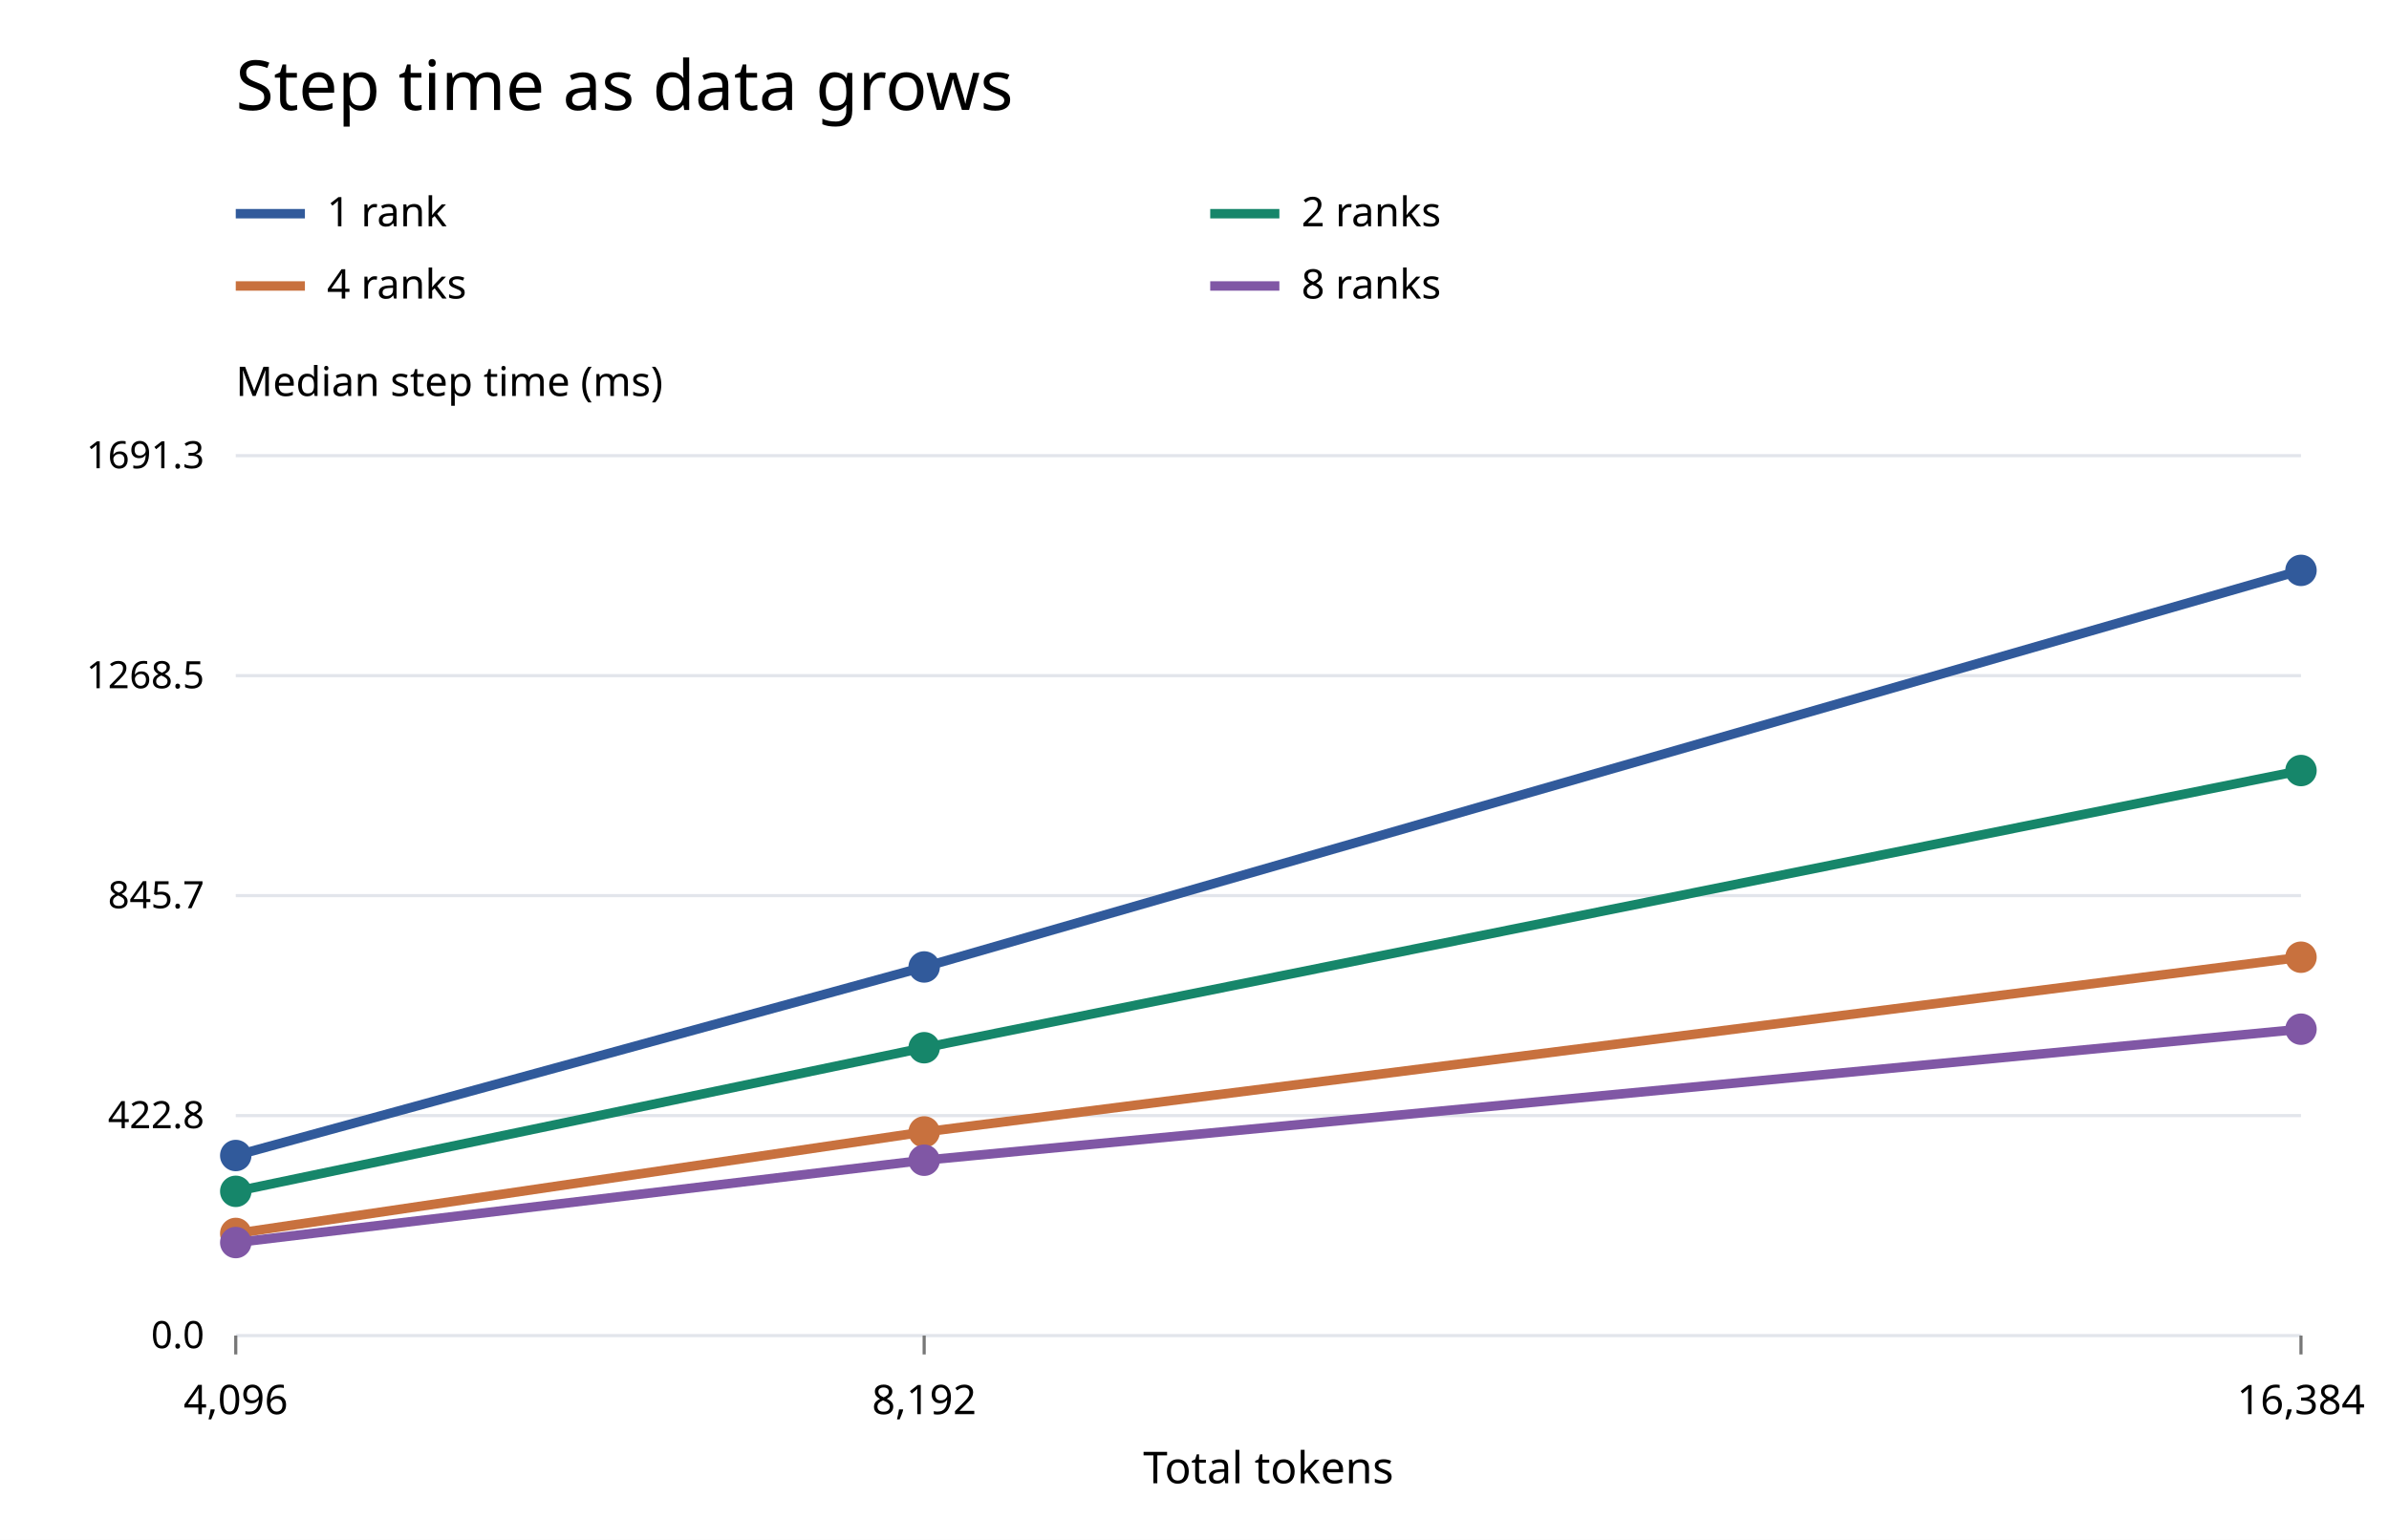
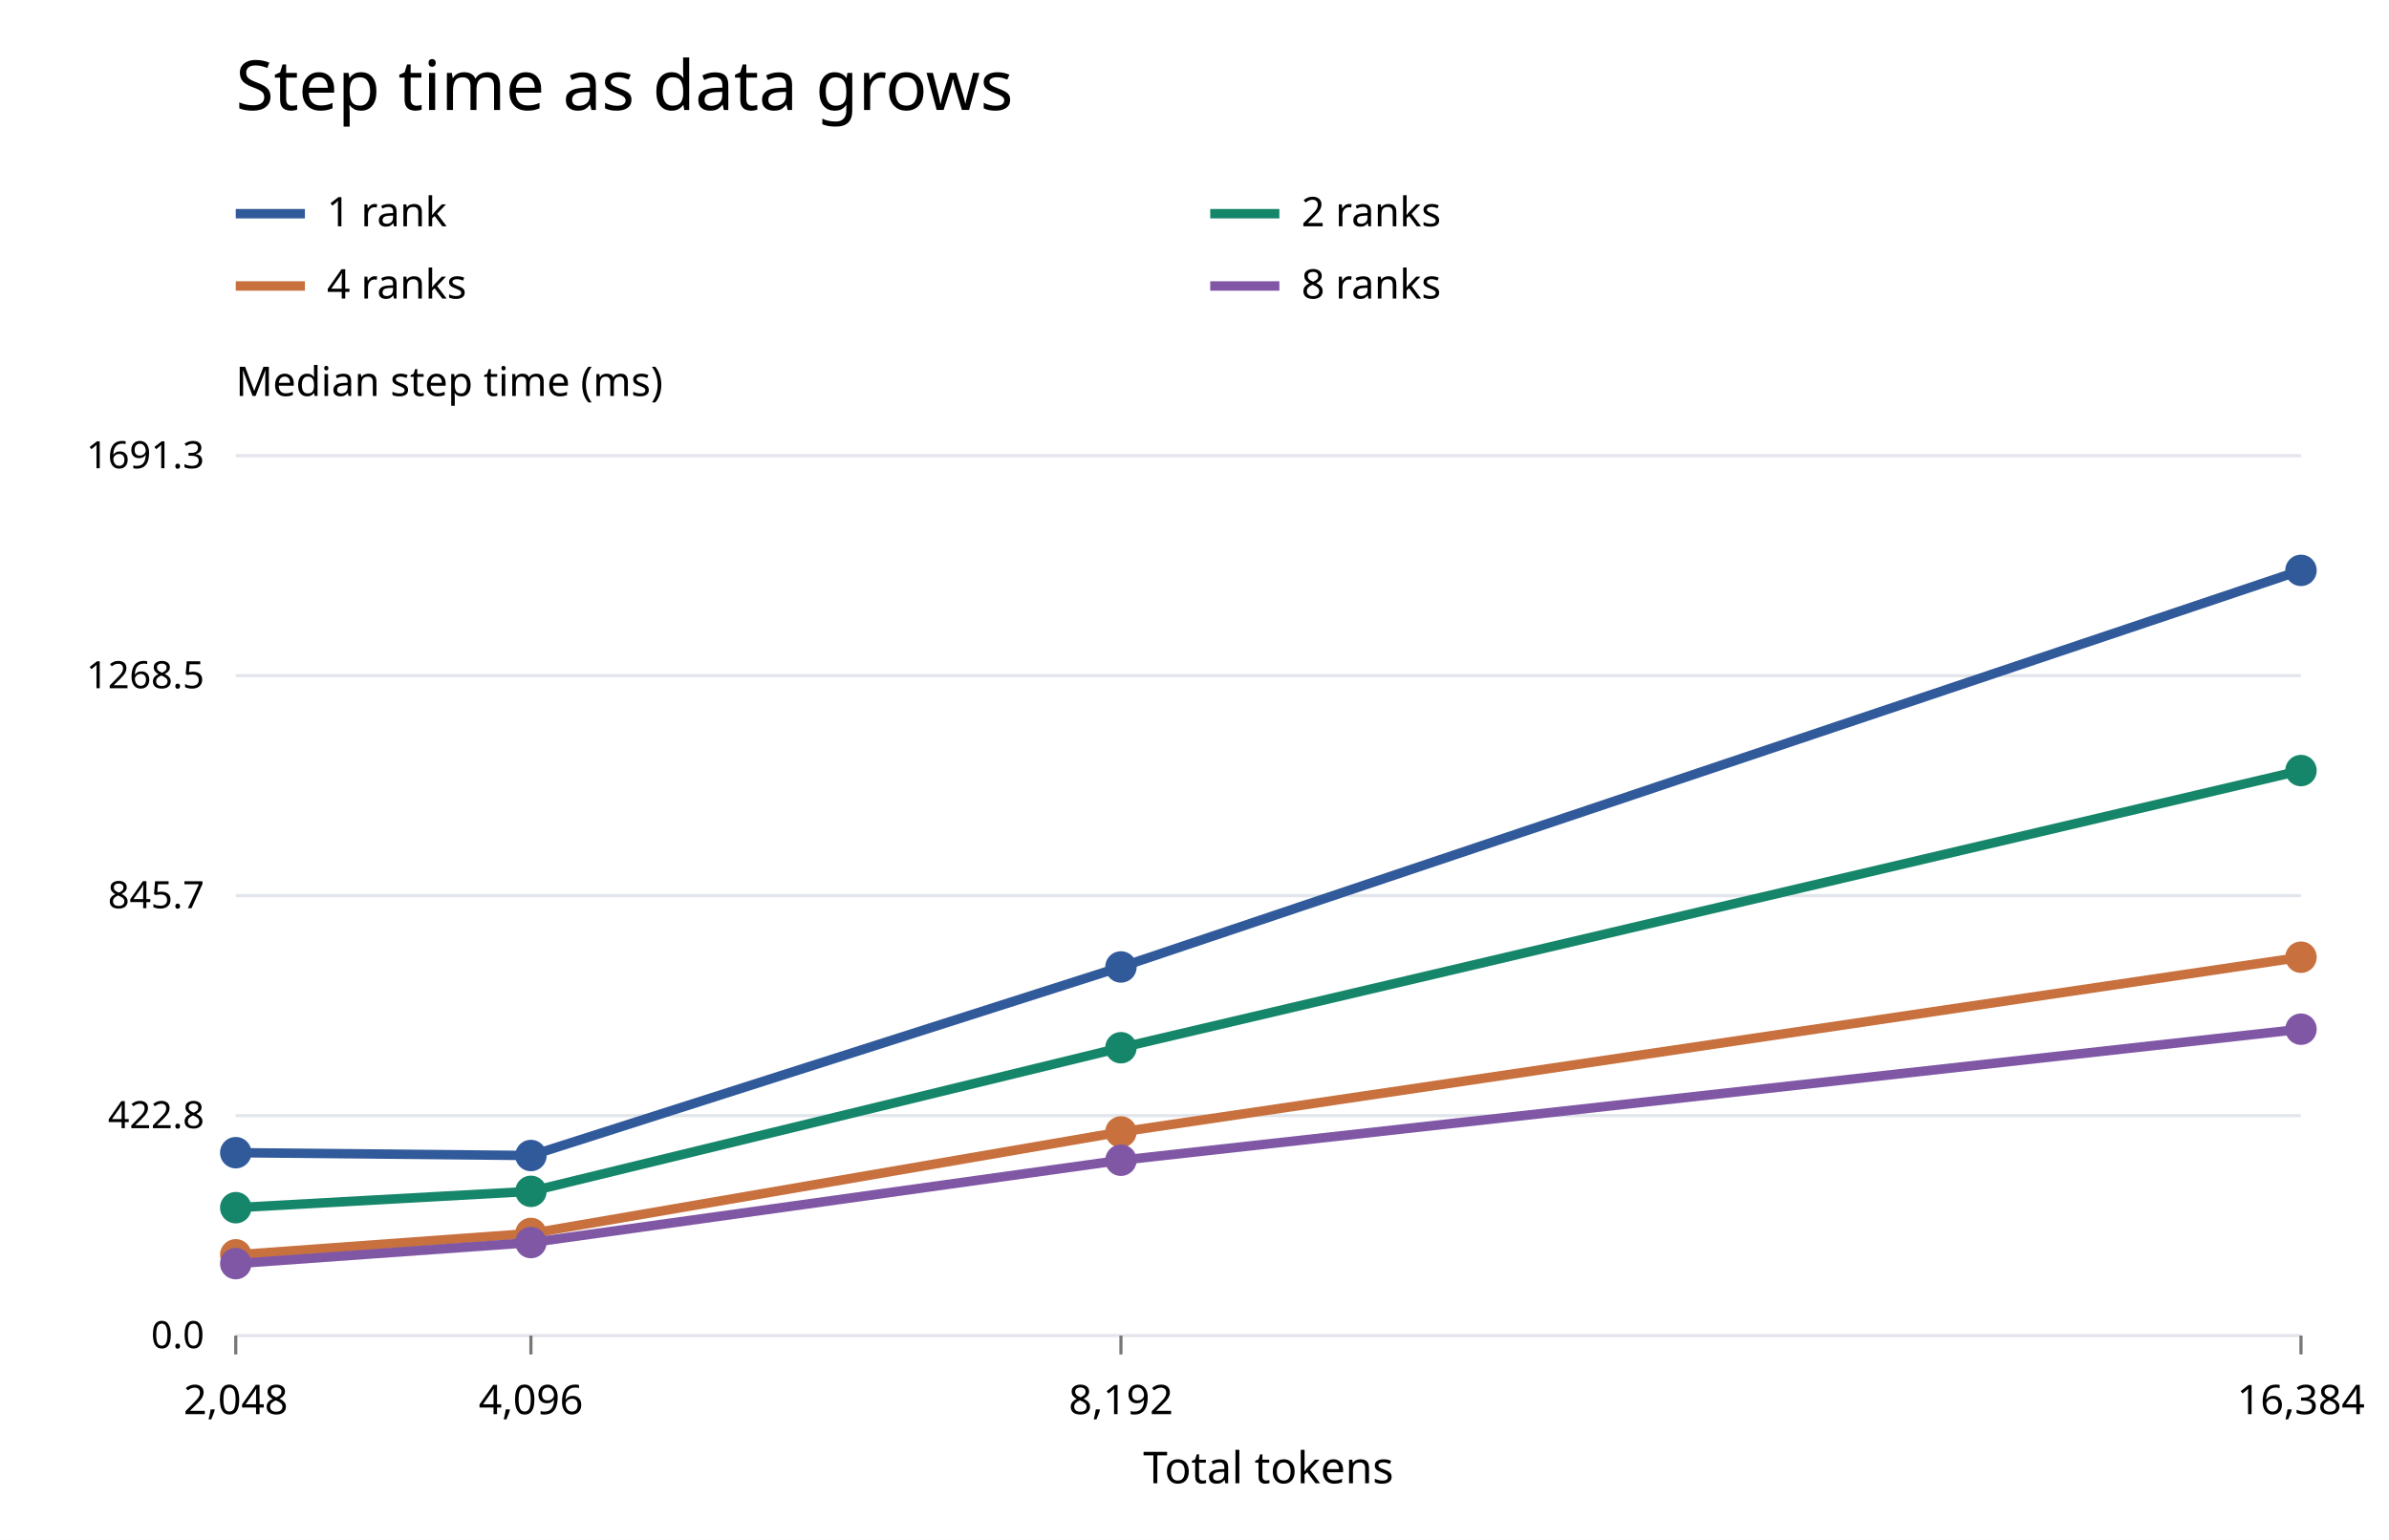
<svg xmlns="http://www.w3.org/2000/svg" viewBox="0 0 760 490">
  <rect width="100%" height="100%" fill="white" />
  <text x="75" y="35" font-family="sans-serif" font-size="22">Step time as data grows</text>
  <text x="75" y="126" font-family="sans-serif" font-size="13">Median step time (ms)</text>
  <line x1="75" x2="732" y1="425.0" y2="425.0" stroke="#e2e5eb" />
  <text x="65" y="429.0" text-anchor="end" font-family="sans-serif" font-size="12">0.0</text>
  <line x1="75" x2="732" y1="355.0" y2="355.0" stroke="#e2e5eb" />
  <text x="65" y="359.0" text-anchor="end" font-family="sans-serif" font-size="12">422.8</text>
  <line x1="75" x2="732" y1="285.0" y2="285.0" stroke="#e2e5eb" />
  <text x="65" y="289.0" text-anchor="end" font-family="sans-serif" font-size="12">845.7</text>
  <line x1="75" x2="732" y1="215.0" y2="215.0" stroke="#e2e5eb" />
  <text x="65" y="219.0" text-anchor="end" font-family="sans-serif" font-size="12">1268.5</text>
  <line x1="75" x2="732" y1="145.0" y2="145.0" stroke="#e2e5eb" />
  <text x="65" y="149.0" text-anchor="end" font-family="sans-serif" font-size="12">1691.3</text>
  <line x1="75.0" x2="75.0" y1="425" y2="431" stroke="#777" />
-   <text x="75.0" y="450" text-anchor="middle" font-family="sans-serif" font-size="13">4,096</text>
-   <line x1="294.0" x2="294.0" y1="425" y2="431" stroke="#777" />
-   <text x="294.0" y="450" text-anchor="middle" font-family="sans-serif" font-size="13">8,192</text>
+   <text x="75.0" y="450" text-anchor="middle" font-family="sans-serif" font-size="13">2,048</text>
+   <line x1="168.9" x2="168.9" y1="425" y2="431" stroke="#777" />
+   <text x="168.9" y="450" text-anchor="middle" font-family="sans-serif" font-size="13">4,096</text>
+   <line x1="356.6" x2="356.6" y1="425" y2="431" stroke="#777" />
+   <text x="356.6" y="450" text-anchor="middle" font-family="sans-serif" font-size="13">8,192</text>
  <line x1="732.0" x2="732.0" y1="425" y2="431" stroke="#777" />
  <text x="732.0" y="450" text-anchor="middle" font-family="sans-serif" font-size="13">16,384</text>
-   <polyline points="75.0,367.7 294.0,307.7 732.0,181.5" fill="none" stroke="#315a9b" stroke-width="3" />
-   <circle cx="75.0" cy="367.7" r="5" fill="#315a9b" />
-   <circle cx="294.0" cy="307.7" r="5" fill="#315a9b" />
+   <polyline points="75.0,366.8 168.9,367.7 356.6,307.7 732.0,181.5" fill="none" stroke="#315a9b" stroke-width="3" />
+   <circle cx="75.0" cy="366.8" r="5" fill="#315a9b" />
+   <circle cx="168.9" cy="367.7" r="5" fill="#315a9b" />
+   <circle cx="356.6" cy="307.7" r="5" fill="#315a9b" />
  <circle cx="732.0" cy="181.5" r="5" fill="#315a9b" />
  <line x1="75" x2="97" y1="68" y2="68" stroke="#315a9b" stroke-width="3" />
  <text x="104" y="72" font-family="sans-serif" font-size="13">1 rank</text>
-   <polyline points="75.0,379.1 294.0,333.4 732.0,245.2" fill="none" stroke="#16866a" stroke-width="3" />
-   <circle cx="75.0" cy="379.1" r="5" fill="#16866a" />
-   <circle cx="294.0" cy="333.4" r="5" fill="#16866a" />
+   <polyline points="75.0,384.3 168.9,379.1 356.6,333.4 732.0,245.2" fill="none" stroke="#16866a" stroke-width="3" />
+   <circle cx="75.0" cy="384.3" r="5" fill="#16866a" />
+   <circle cx="168.9" cy="379.1" r="5" fill="#16866a" />
+   <circle cx="356.6" cy="333.4" r="5" fill="#16866a" />
  <circle cx="732.0" cy="245.2" r="5" fill="#16866a" />
  <line x1="385" x2="407" y1="68" y2="68" stroke="#16866a" stroke-width="3" />
  <text x="414" y="72" font-family="sans-serif" font-size="13">2 ranks</text>
-   <polyline points="75.0,392.5 294.0,360.2 732.0,304.6" fill="none" stroke="#c8713e" stroke-width="3" />
-   <circle cx="75.0" cy="392.5" r="5" fill="#c8713e" />
-   <circle cx="294.0" cy="360.2" r="5" fill="#c8713e" />
+   <polyline points="75.0,399.3 168.9,392.5 356.6,360.2 732.0,304.6" fill="none" stroke="#c8713e" stroke-width="3" />
+   <circle cx="75.0" cy="399.3" r="5" fill="#c8713e" />
+   <circle cx="168.9" cy="392.5" r="5" fill="#c8713e" />
+   <circle cx="356.6" cy="360.2" r="5" fill="#c8713e" />
  <circle cx="732.0" cy="304.6" r="5" fill="#c8713e" />
  <line x1="75" x2="97" y1="91" y2="91" stroke="#c8713e" stroke-width="3" />
  <text x="104" y="95" font-family="sans-serif" font-size="13">4 ranks</text>
-   <polyline points="75.0,395.4 294.0,369.2 732.0,327.5" fill="none" stroke="#8057a5" stroke-width="3" />
-   <circle cx="75.0" cy="395.4" r="5" fill="#8057a5" />
-   <circle cx="294.0" cy="369.2" r="5" fill="#8057a5" />
+   <polyline points="75.0,402.1 168.9,395.4 356.6,369.2 732.0,327.5" fill="none" stroke="#8057a5" stroke-width="3" />
+   <circle cx="75.0" cy="402.1" r="5" fill="#8057a5" />
+   <circle cx="168.9" cy="395.4" r="5" fill="#8057a5" />
+   <circle cx="356.6" cy="369.2" r="5" fill="#8057a5" />
  <circle cx="732.0" cy="327.5" r="5" fill="#8057a5" />
  <line x1="385" x2="407" y1="91" y2="91" stroke="#8057a5" stroke-width="3" />
  <text x="414" y="95" font-family="sans-serif" font-size="13">8 ranks</text>
  <text x="403.5" y="472" text-anchor="middle" font-family="sans-serif" font-size="14">Total tokens</text>
</svg>
